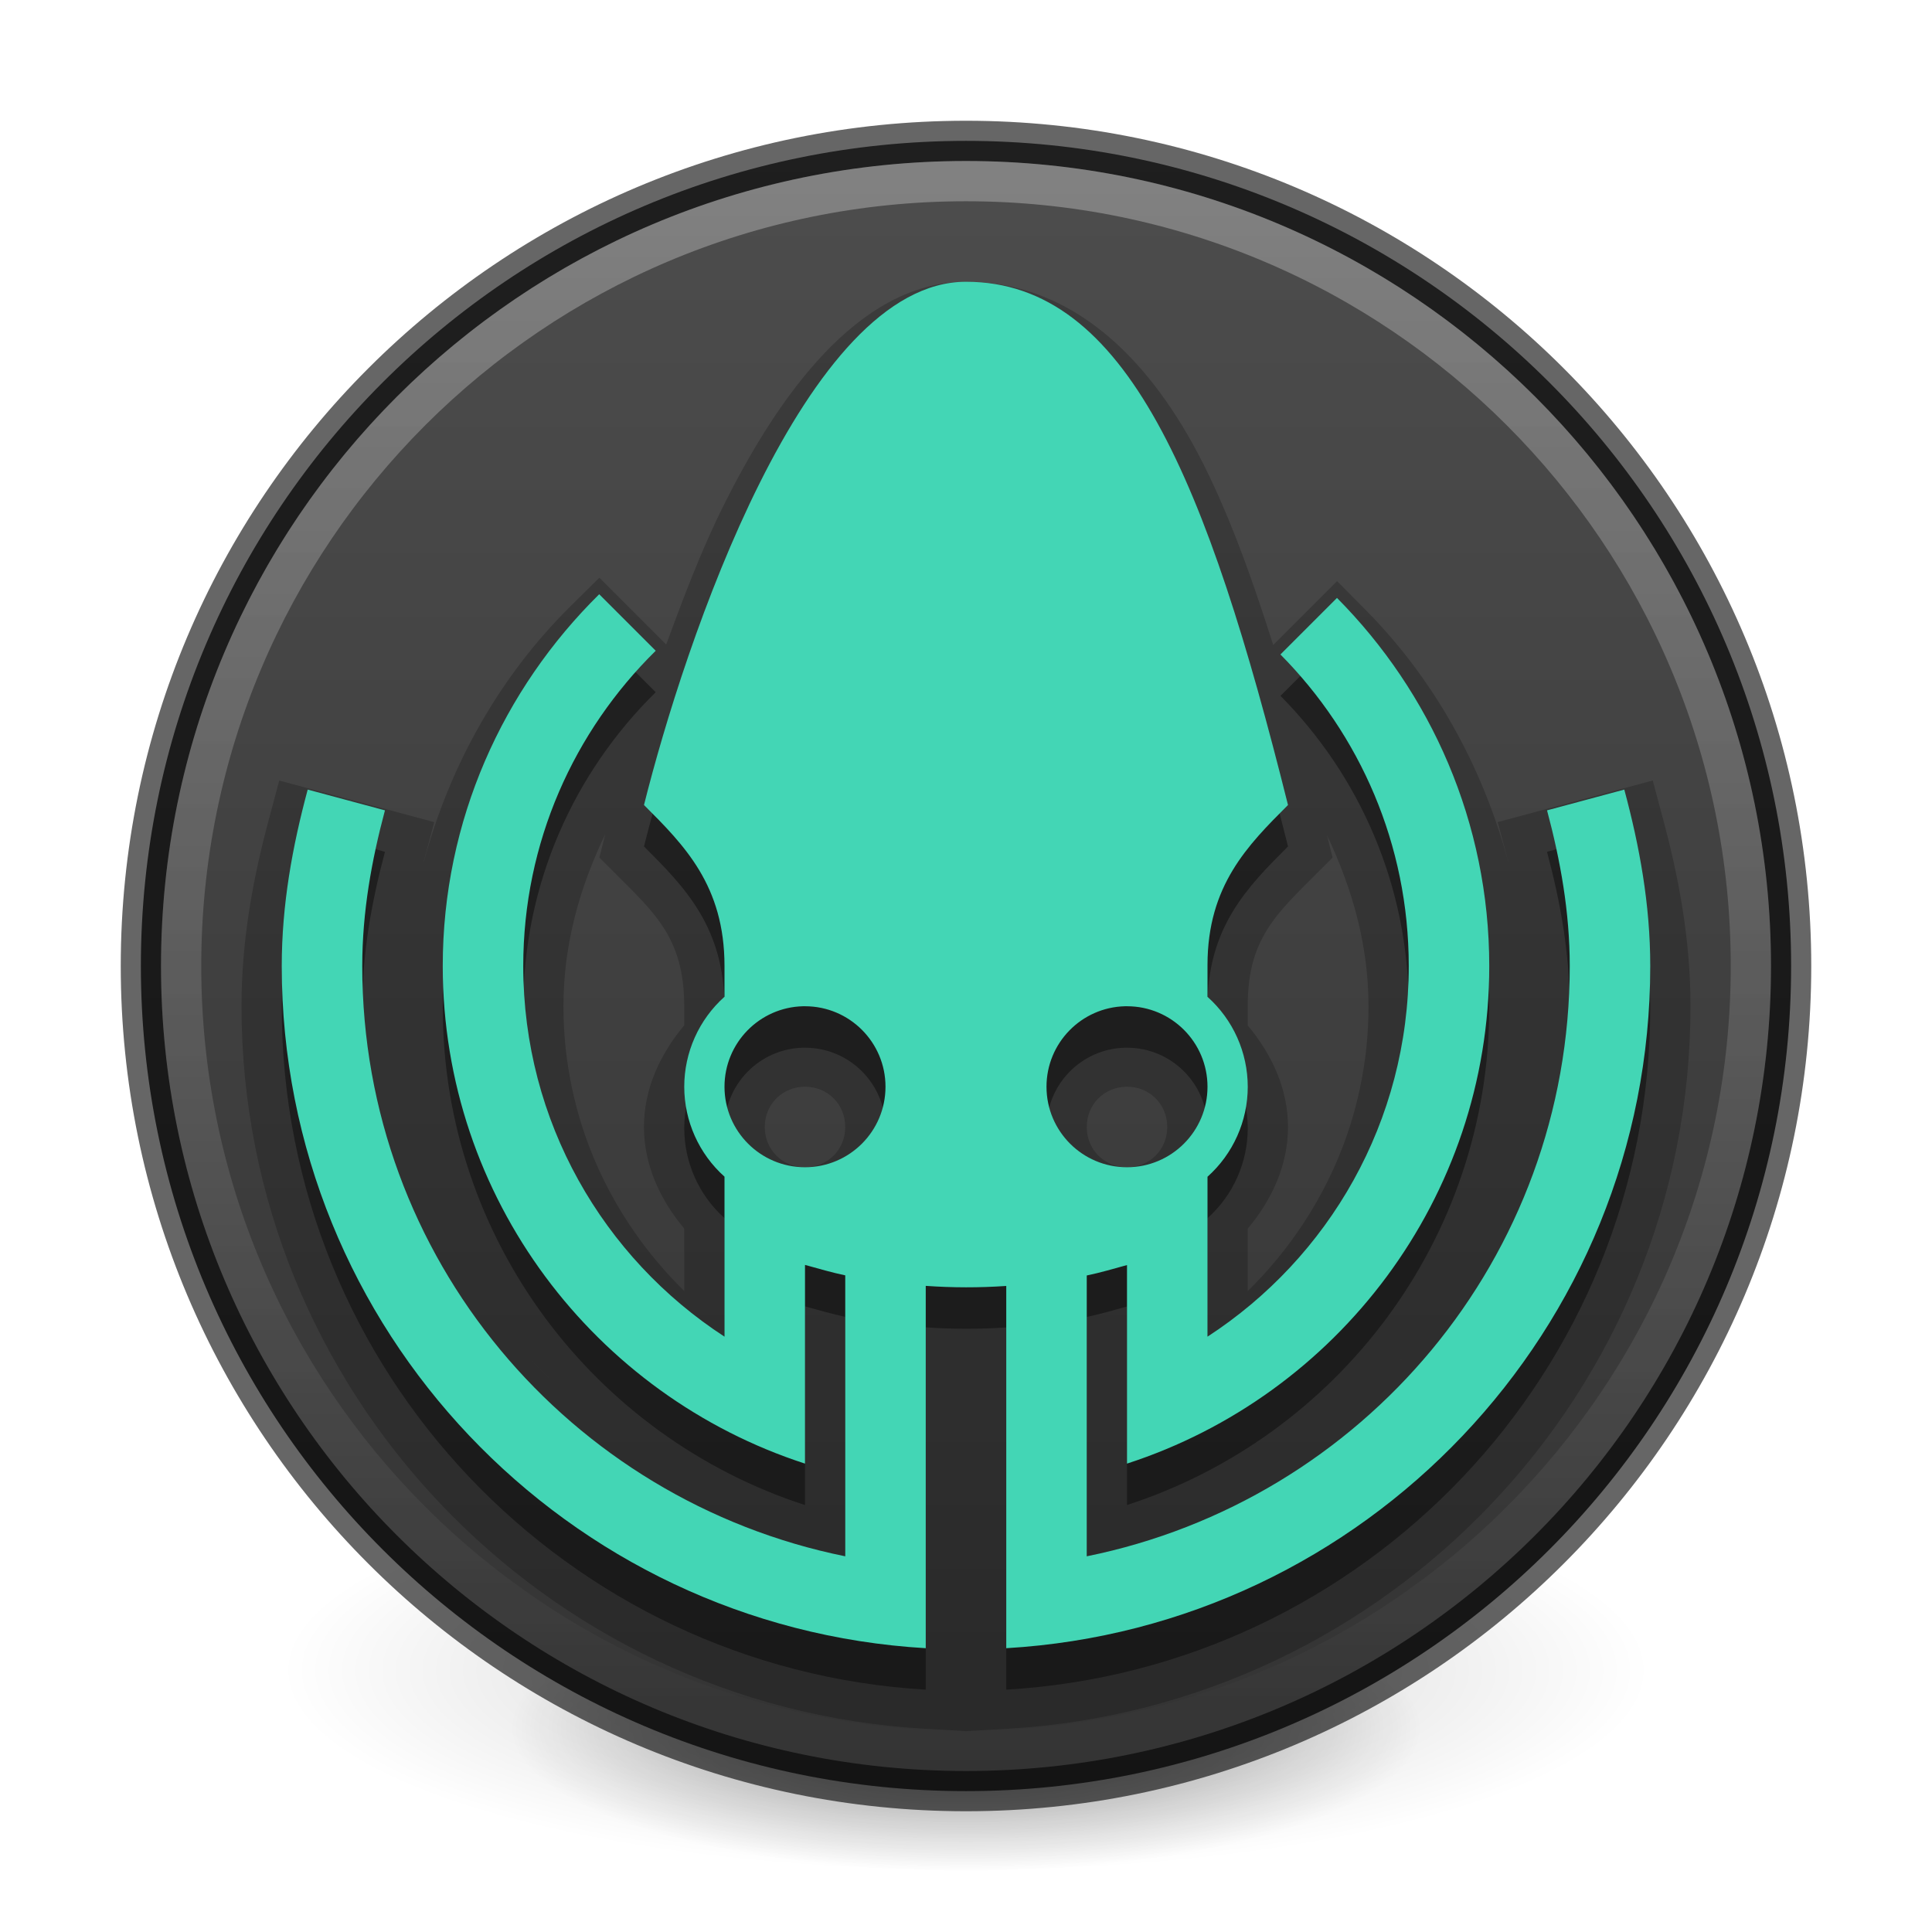
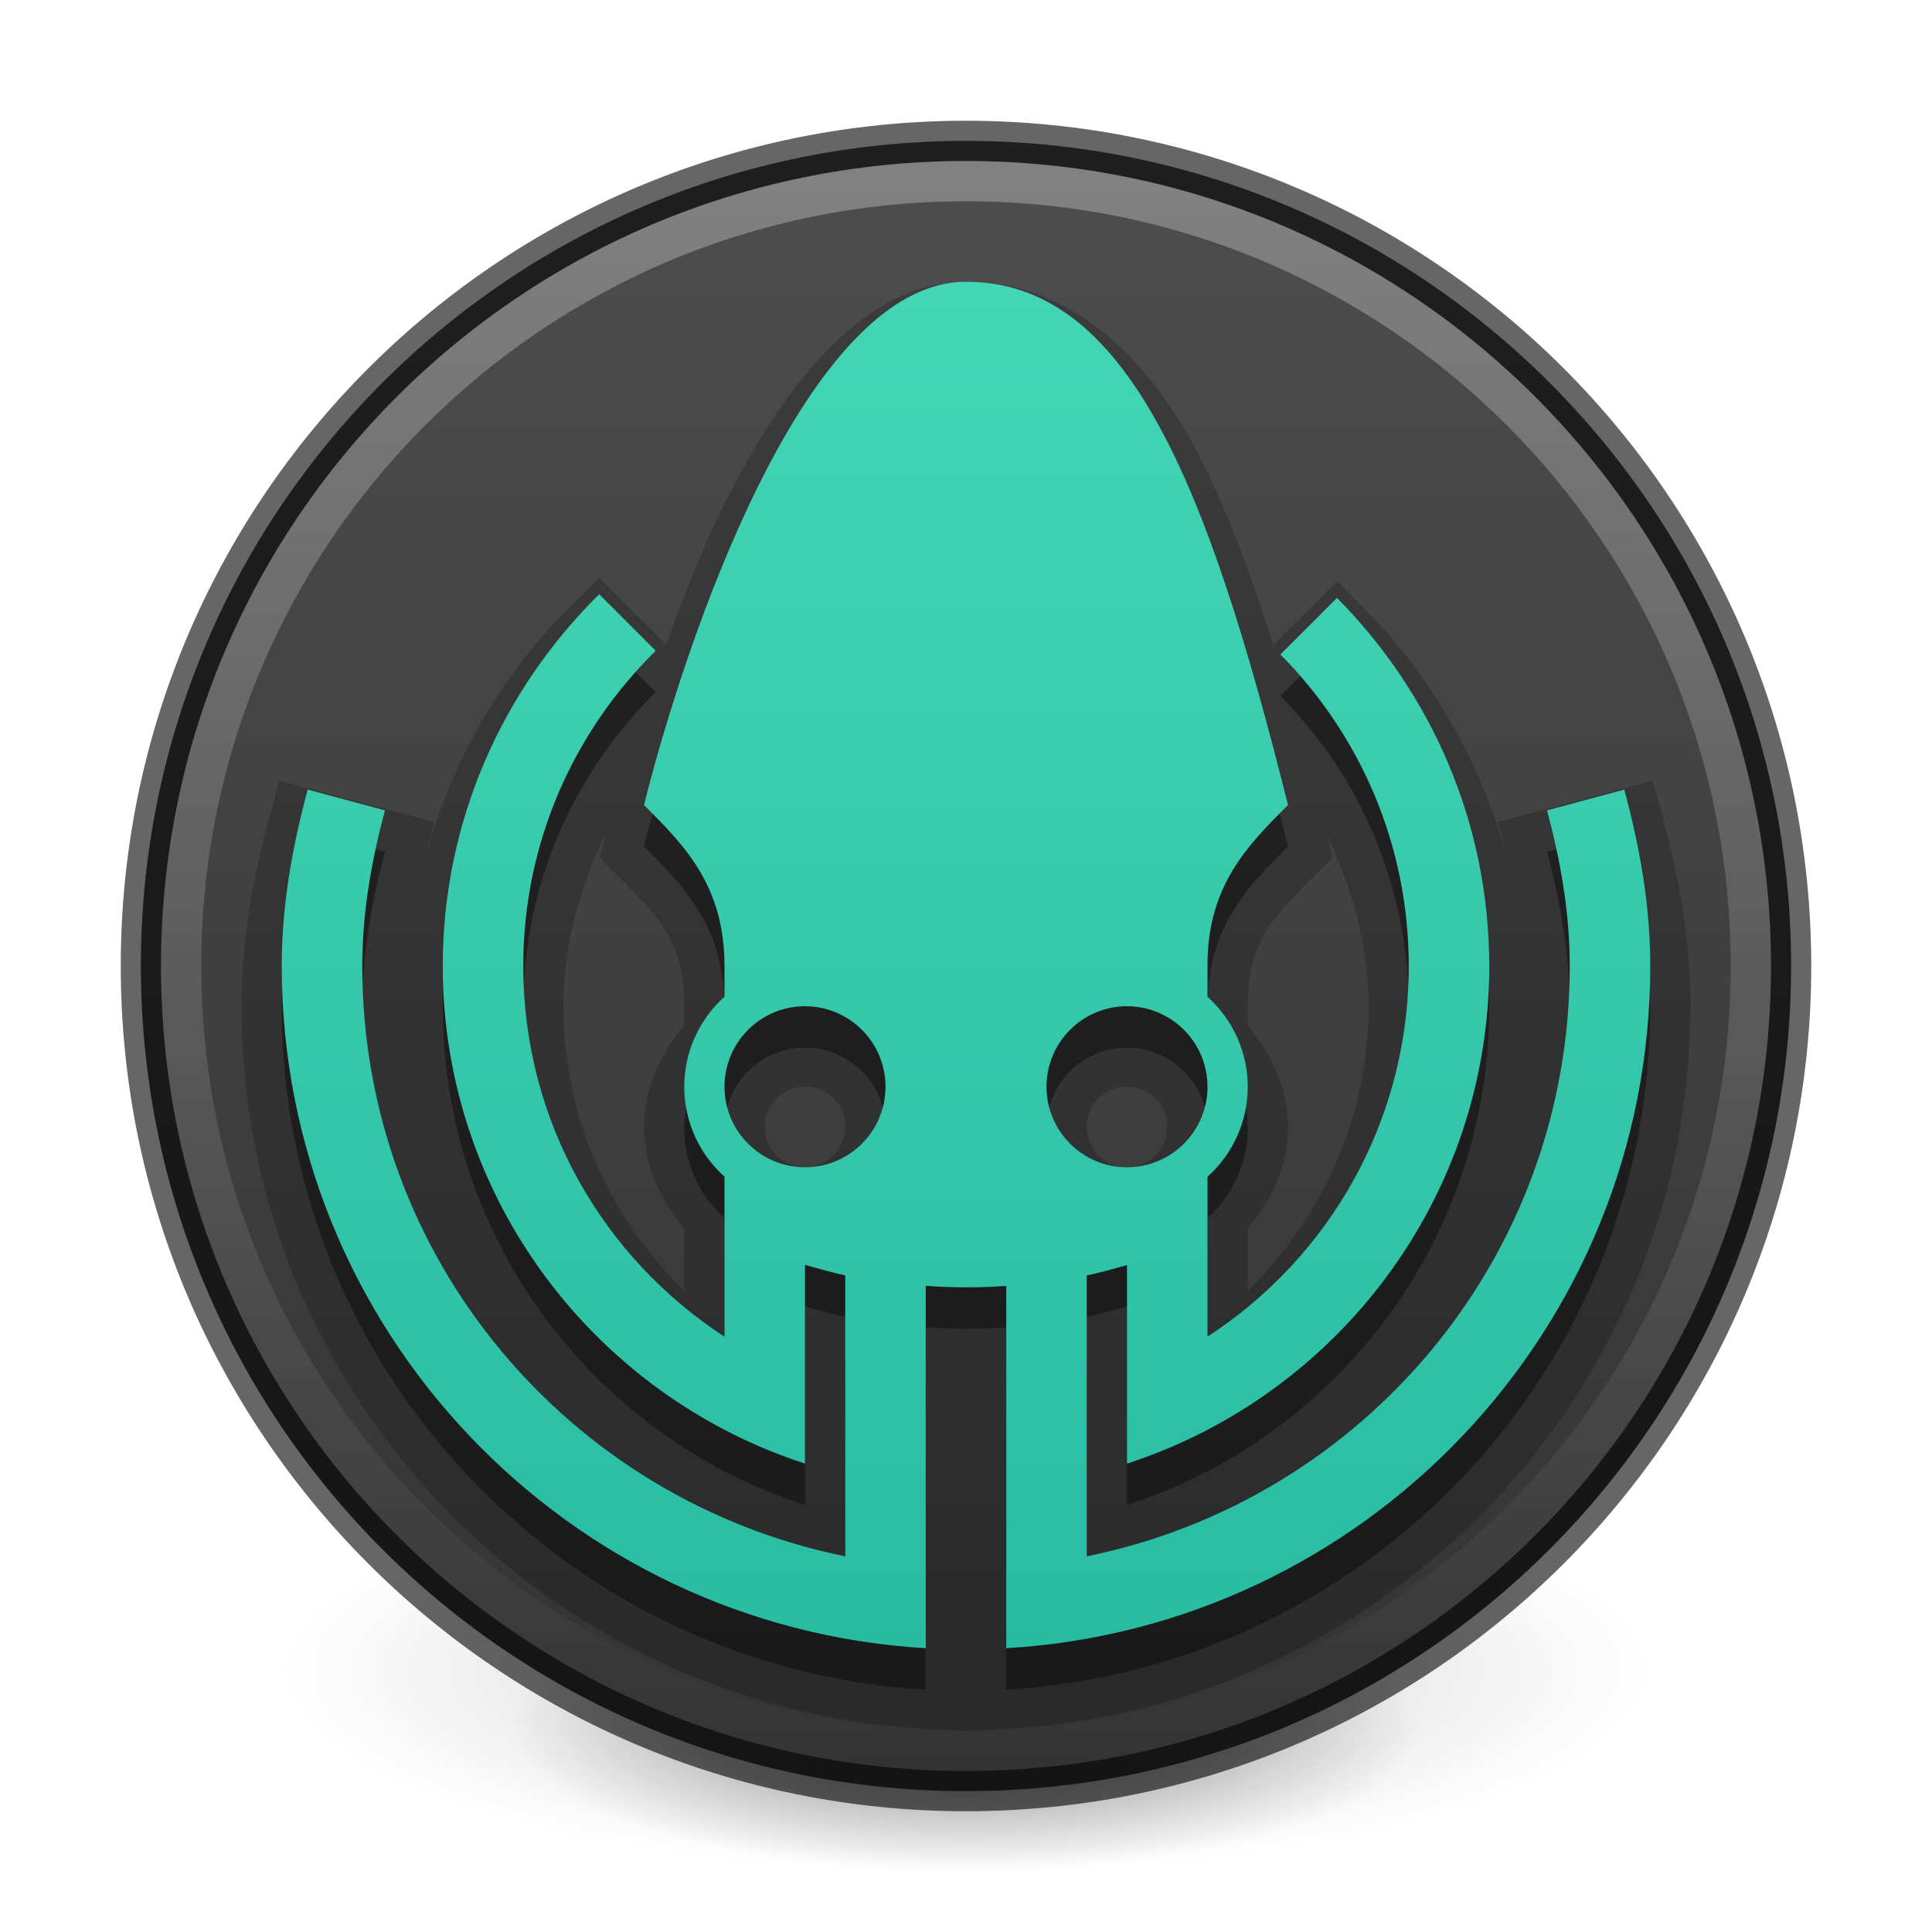
<svg xmlns="http://www.w3.org/2000/svg" xmlns:xlink="http://www.w3.org/1999/xlink" id="svg4951" height="48" width="48" version="1.1">
  <defs id="defs4953">
+     <linearGradient id="linearGradient866">
+       <stop style="stop-color:#43d6b5;stop-opacity:1;" offset="0" id="stop862" />
+       <stop style="stop-color:#28bca3;stop-opacity:1" offset="1" id="stop864" />
+     </linearGradient>
    <radialGradient id="radialGradient4448" gradientUnits="userSpaceOnUse" cy="-17.681" cx="14.892" gradientTransform="matrix(-1.4387 3.8089e-8 -2.8328e-8 -1.07 45.169 -14.596)" r="25.571">
      <stop id="stop3750-1-0-7-6-6-1-3-9-3" stop-color="#5f5f5f" offset="0" style="stop-color:#4d4d4d;stop-opacity:1" />
      <stop id="stop3756-1-6-2-6-6-1-96-6-0" stop-color="#343434" offset="1" style="stop-color:#333333;stop-opacity:1" />
    </radialGradient>
    <linearGradient id="linearGradient4450" y2="32.568" gradientUnits="userSpaceOnUse" x2="15.124" gradientTransform="matrix(0.7626156,0,0,0.7626156,12.40079,18.78869)" y1="-18.801" x1="15.124">
      <stop id="stop4413" stop-color="#fff" offset="0" />
      <stop id="stop4415" stop-color="#fff" stop-opacity="0" offset="1" />
    </linearGradient>
    <radialGradient xlink:href="#linearGradient3820-7-2" id="radialGradient3300-8" gradientUnits="userSpaceOnUse" gradientTransform="matrix(0.3823536,7.5555777e-8,-1.8372241e-8,0.1115198,-5.925427,36.33585)" cx="99.189" cy="185.297" fx="99.189" fy="185.297" r="62.769" />
    <linearGradient id="linearGradient3820-7-2">
      <stop id="stop3822-2-6" style="stop-color:#000000;stop-opacity:1" offset="0" />
      <stop id="stop3824-1-2" style="stop-color:#000000;stop-opacity:0" offset="1" />
    </linearGradient>
    <radialGradient xlink:href="#linearGradient3820-7-2" id="radialGradient4192-6" gradientUnits="userSpaceOnUse" gradientTransform="matrix(0.2549024,5.3967361e-8,-1.2248161e-8,0.07965545,6.716382,44.24067)" cx="99.189" cy="185.297" fx="99.189" fy="185.297" r="62.769" />
    <linearGradient xlink:href="#radialGradient4448" id="linearGradient856" x1="3.474" y1="24" x2="44.526" y2="24" gradientUnits="userSpaceOnUse" gradientTransform="matrix(0.9987334,0,0,0.9987334,0.03039938,-47.9696)" />
    <linearGradient id="linearGradient4450-6" y2="32.568" gradientUnits="userSpaceOnUse" x2="15.124" gradientTransform="matrix(0.76418,0,0,0.76418,69.72412,21.80483)" y1="-18.801" x1="15.124">
      <stop id="stop4413-1" stop-color="#fff" offset="0" />
      <stop id="stop4415-0" stop-color="#fff" stop-opacity="0" offset="1" />
    </linearGradient>
    <radialGradient id="radialGradient4448-3" gradientUnits="userSpaceOnUse" cy="-17.681" cx="14.892" gradientTransform="matrix(-1.4387,3.8089e-8,-2.8328e-8,-1.07,45.169,-14.596)" r="25.571">
      <stop id="stop3750-1-0-7-6-6-1-3-9-3-2" stop-color="#5f5f5f" offset="0" style="stop-color:#4d4d4d;stop-opacity:1" />
      <stop id="stop3756-1-6-2-6-6-1-96-6-0-0" stop-color="#343434" offset="1" style="stop-color:#333333;stop-opacity:1" />
    </radialGradient>
    <radialGradient xlink:href="#linearGradient3820-7-2" id="radialGradient3300-8-4" gradientUnits="userSpaceOnUse" gradientTransform="matrix(0.3823536,7.5555777e-8,-1.8372241e-8,0.1115198,-5.925427,36.33585)" cx="99.189" cy="185.297" fx="99.189" fy="185.297" r="62.769" />
    <radialGradient xlink:href="#linearGradient3820-7-2" id="radialGradient4192-6-0" gradientUnits="userSpaceOnUse" gradientTransform="matrix(0.2549024,5.3967361e-8,-1.2248161e-8,0.07965545,6.716382,44.24067)" cx="99.189" cy="185.297" fx="99.189" fy="185.297" r="62.769" />
+     <linearGradient xlink:href="#linearGradient866" id="linearGradient868" x1="24" y1="7" x2="24" y2="41" gradientUnits="userSpaceOnUse" />
  </defs>
  <g id="g4198-4" transform="matrix(0.7083333,0,0,0.7142827,1.333335,0.7845968)" style="stroke-width:1.406">
    <path d="m 56,57.002 a 24,6.999 0 1 1 -48,0 24,6.999 0 1 1 48,0 z" id="path3818-0-6" style="opacity:0.2;fill:url(#radialGradient3300-8);fill-opacity:1;stroke:none;stroke-width:1.406" />
    <path style="opacity:0.4;fill:url(#radialGradient4192-6);fill-opacity:1;stroke:none;stroke-width:1.406" id="path4190-2" d="m 48,59.002 a 16,4.999 0 1 1 -32,0 16,4.999 0 1 1 32,0 z" />
  </g>
  <circle id="path2985-6" cy="-24" cx="24" r="20.5" fill="url(#radialGradient4448)" style="fill:url(#linearGradient856);fill-opacity:1;stroke-width:1" transform="rotate(90)" />
  <circle id="path3755-9" opacity="0.6" stroke-width=".948" stroke="#242424" cy="24" cx="24" r="20.5" fill="none" style="stroke-width:1;stroke-miterlimit:4;stroke-dasharray:none;stroke:#000000;stroke-opacity:1" />
  <circle id="path3773-9" opacity="0.6" stroke-width="0.933" stroke-opacity="0.588" stroke="url(#linearGradient4450)" cy="24" cx="24" r="19.5" fill="none" style="stroke:url(#linearGradient4450);stroke-width:1;stroke-miterlimit:4;stroke-dasharray:none;opacity:0.5" />
  <path id="path910-5" style="color:#000000;font-style:normal;font-variant:normal;font-weight:normal;font-stretch:normal;font-size:medium;line-height:normal;font-family:sans-serif;font-variant-ligatures:normal;font-variant-position:normal;font-variant-caps:normal;font-variant-numeric:normal;font-variant-alternates:normal;font-variant-east-asian:normal;font-feature-settings:normal;font-variation-settings:normal;text-indent:0;text-align:start;text-decoration:none;text-decoration-line:none;text-decoration-style:solid;text-decoration-color:#000000;letter-spacing:normal;word-spacing:normal;text-transform:none;writing-mode:lr-tb;direction:ltr;text-orientation:mixed;dominant-baseline:auto;baseline-shift:baseline;text-anchor:start;white-space:normal;shape-padding:0;shape-margin:0;inline-size:0;clip-rule:nonzero;display:inline;overflow:visible;visibility:visible;opacity:0.2;isolation:auto;mix-blend-mode:normal;color-interpolation:sRGB;color-interpolation-filters:linearRGB;solid-color:#000000;solid-opacity:1;vector-effect:none;fill:#000000;fill-opacity:1;fill-rule:evenodd;stroke:none;stroke-width:2;stroke-linecap:square;stroke-linejoin:miter;stroke-miterlimit:4;stroke-dasharray:none;stroke-dashoffset:0;stroke-opacity:1;color-rendering:auto;image-rendering:auto;shape-rendering:auto;text-rendering:auto;enable-background:accumulate;stop-color:#000000;stop-opacity:1" d="m 24,7 c -1.375,0 -2.556,0.761 -3.523,1.781 -0.967,1.02 -1.781,2.342 -2.496,3.771 -0.562,1.124 -1.003,2.305 -1.43,3.461 l -1.66,-1.66 -0.707,0.699 c -1.748,1.725 -3,3.926 -3.656,6.369 0.003,-0.01 0.001,-0.021 0.004,-0.031 L 10.789,20.426 6.938,19.393 6.68,20.357 C 6.287,21.817 6,23.358 6,25 6,34.562 13.512,42.395 22.941,42.947 L 24,43.01 l 1.059,-0.062 C 34.488,42.395 42,34.562 42,25 42,23.358 41.713,21.817 41.32,20.357 l -0.258,-0.965 -3.852,1.033 0.258,0.965 c 0.002,0.006 4.22e-4,0.012 0.002,0.018 -0.643,-2.389 -1.853,-4.552 -3.545,-6.258 L 33.219,14.438 31.633,16.025 C 31.027,14.11 30.385,12.382 29.625,11.014 28.286,8.604 26.417,7 24,7 Z m -8.963,13.73 c -0.002,0.007 -0.006,0.02 -0.008,0.027 l -0.137,0.549 0.4,0.4 c 1,1 1.707,1.626 1.707,3.293 v 0.475 c -0.6,0.716 -1,1.58 -1,2.525 5.33e-4,0.944 0.401,1.809 1,2.523 v 1.23 0.322 c -1.836,-1.806 -3,-4.281 -3,-7.076 0,-1.55 0.411,-2.968 1.037,-4.27 z m 17.934,0.027 C 33.588,22.054 34,23.461 34,25 c 0,2.795 -1.164,5.27 -3,7.076 V 31.754 30.525 C 31.6,29.81 32,28.945 32,28 31.999,27.056 31.599,26.191 31,25.477 v -0.502 c 0,-1.636 0.707,-2.268 1.707,-3.268 l 0.4,-0.4 z m -12.994,6.242 c 0.004,3e-6 0.008,-4.6e-5 0.012,0 h 0.006 H 20 c 0.564,0 1,0.436 1,1 0,0.564 -0.436,1 -1,1 -0.564,0 -1,-0.436 -1,-1 -1.65e-4,-0.554 0.423,-0.986 0.977,-1 z m 8,0 c 0.004,3e-6 0.008,-4.6e-5 0.012,0 h 0.006 H 28 c 0.564,0 1,0.436 1,1 0,0.564 -0.436,1 -1,1 -0.564,0 -1,-0.436 -1,-1 -1.65e-4,-0.554 0.423,-0.986 0.977,-1 z m -14.967,6.57 c 0.188,0.24 0.404,0.455 0.627,0.662 0,0 -0.002,0 -0.002,0 -0.222,-0.207 -0.435,-0.42 -0.625,-0.662 z m 21.98,0 c -0.19,0.242 -0.405,0.456 -0.627,0.662 0.223,-0.207 0.439,-0.422 0.627,-0.662 z" />
  <path id="path1045" style="color:#000000;font-style:normal;font-variant:normal;font-weight:normal;font-stretch:normal;font-size:medium;line-height:normal;font-family:sans-serif;font-variant-ligatures:normal;font-variant-position:normal;font-variant-caps:normal;font-variant-numeric:normal;font-variant-alternates:normal;font-variant-east-asian:normal;font-feature-settings:normal;font-variation-settings:normal;text-indent:0;text-align:start;text-decoration:none;text-decoration-line:none;text-decoration-style:solid;text-decoration-color:#000000;letter-spacing:normal;word-spacing:normal;text-transform:none;writing-mode:lr-tb;direction:ltr;text-orientation:mixed;dominant-baseline:auto;baseline-shift:baseline;text-anchor:start;white-space:normal;shape-padding:0;shape-margin:0;inline-size:0;clip-rule:nonzero;display:inline;overflow:visible;visibility:visible;opacity:0.4;isolation:auto;mix-blend-mode:normal;color-interpolation:sRGB;color-interpolation-filters:linearRGB;solid-color:#000000;solid-opacity:1;vector-effect:none;fill:#000000;fill-opacity:1;fill-rule:evenodd;stroke:none;stroke-width:2;stroke-linecap:square;stroke-linejoin:miter;stroke-miterlimit:4;stroke-dasharray:none;stroke-dashoffset:0;stroke-opacity:1;color-rendering:auto;image-rendering:auto;shape-rendering:auto;text-rendering:auto;enable-background:accumulate;stop-color:#000000;stop-opacity:1" d="m 24,8.03 c -4,0 -7,9 -8,13 1,1 2,2 2,4 v 0.764 a 3,3 0 0 0 -1,2.236 3,3 0 0 0 1,2.234 v 1.52 2.455 c -3.01,-1.958 -5,-5.341 -5,-9.209 0,-3.076 1.265,-5.838 3.291,-7.832 L 14.887,15.794 C 12.496,18.153 11,21.414 11,25.03 c 0,5.772 3.784,10.671 9,12.363 v -2.121 -2.816 c 0.334,0.092 0.666,0.19 1,0.26 v 6.98 C 14.15,38.308 9,32.295 9,25.03 9,23.684 9.233,22.404 9.564,21.163 L 7.645,20.647 C 7.266,22.055 7,23.505 7,25.03 c 0,9.039 7.09,16.428 16,16.949 v -2 -7.002 c 0.666,0.047 1.332,0.048 2,0.002 v 7.297 1.703 c 8.91,-0.522 16,-7.91 16,-16.949 0,-1.525 -0.266,-2.976 -0.645,-4.383 l -1.92,0.516 C 38.767,22.404 39,23.684 39,25.03 39,32.295 33.85,38.308 27,39.696 v -6.977 c 0.333,-0.069 0.666,-0.167 1,-0.26 v 3.57 1.363 c 5.216,-1.692 9,-6.591 9,-12.363 0,-3.565 -1.451,-6.794 -3.783,-9.145 l -1.404,1.404 C 33.78,19.276 35,22.006 35,25.03 c 0,3.868 -1.99,7.251 -5,9.209 v -2.455 -1.518 a 3,3 0 0 0 1,-2.236 3,3 0 0 0 -1,-2.234 v -0.791 c 0,-1.974 1,-2.975 2,-3.975 -2,-8 -4,-13 -8,-13 z m -4.049,18 a 2,2 0 0 1 0.049,0 2,2 0 0 1 2,2 2,2 0 0 1 -2,2 2,2 0 0 1 -2,-2 2,2 0 0 1 1.951,-2 z m 8,0 a 2,2 0 0 1 0.049,0 2,2 0 0 1 2,2 2,2 0 0 1 -2,2 2,2 0 0 1 -2,-2 2,2 0 0 1 1.951,-2 z" />
-   <path id="path910" style="color:#000000;font-style:normal;font-variant:normal;font-weight:normal;font-stretch:normal;font-size:medium;line-height:normal;font-family:sans-serif;font-variant-ligatures:normal;font-variant-position:normal;font-variant-caps:normal;font-variant-numeric:normal;font-variant-alternates:normal;font-variant-east-asian:normal;font-feature-settings:normal;font-variation-settings:normal;text-indent:0;text-align:start;text-decoration:none;text-decoration-line:none;text-decoration-style:solid;text-decoration-color:#000000;letter-spacing:normal;word-spacing:normal;text-transform:none;writing-mode:lr-tb;direction:ltr;text-orientation:mixed;dominant-baseline:auto;baseline-shift:baseline;text-anchor:start;white-space:normal;shape-padding:0;shape-margin:0;inline-size:0;clip-rule:nonzero;display:inline;overflow:visible;visibility:visible;opacity:1;isolation:auto;mix-blend-mode:normal;color-interpolation:sRGB;color-interpolation-filters:linearRGB;solid-color:#000000;solid-opacity:1;vector-effect:none;fill:#43d6b5;fill-opacity:1;fill-rule:evenodd;stroke:none;stroke-width:2;stroke-linecap:square;stroke-linejoin:miter;stroke-miterlimit:4;stroke-dasharray:none;stroke-dashoffset:0;stroke-opacity:1;color-rendering:auto;image-rendering:auto;shape-rendering:auto;text-rendering:auto;enable-background:accumulate;stop-color:#000000;stop-opacity:1" d="M 24 7 C 20 7 17 16 16 20 C 17 21 18 22 18 24 L 18 24.764 A 3 3 0 0 0 17 27 A 3 3 0 0 0 18 29.234 L 18 30.754 L 18 33.209 C 14.99 31.251 13 27.868 13 24 C 13 20.924 14.265 18.162 16.291 16.168 L 14.887 14.764 C 12.496 17.123 11 20.384 11 24 C 11 29.772 14.784 34.671 20 36.363 L 20 34.242 L 20 31.426 C 20.334 31.518 20.666 31.616 21 31.686 L 21 38.666 C 14.15 37.278 9 31.265 9 24 C 9 22.654 9.233 21.373 9.564 20.133 L 7.645 19.617 C 7.266 21.024 7 22.475 7 24 C 7 33.039 14.09 40.428 23 40.949 L 23 38.949 L 23 31.947 C 23.666 31.994 24.332 31.995 25 31.949 L 25 39.246 L 25 40.949 C 33.91 40.427 41 33.039 41 24 C 41 22.475 40.734 21.024 40.355 19.617 L 38.436 20.133 C 38.767 21.373 39 22.654 39 24 C 39 31.265 33.85 37.278 27 38.666 L 27 31.689 C 27.333 31.62 27.666 31.522 28 31.43 L 28 35 L 28 36.363 C 33.216 34.671 37 29.772 37 24 C 37 20.435 35.549 17.206 33.217 14.855 L 31.812 16.26 C 33.78 18.246 35 20.975 35 24 C 35 27.868 33.01 31.251 30 33.209 L 30 30.754 L 30 29.236 A 3 3 0 0 0 31 27 A 3 3 0 0 0 30 24.766 L 30 23.975 C 30 22.001 31 21 32 20 C 30 12 28 7 24 7 z M 19.951 25 A 2 2 0 0 1 20 25 A 2 2 0 0 1 22 27 A 2 2 0 0 1 20 29 A 2 2 0 0 1 18 27 A 2 2 0 0 1 19.951 25 z M 27.951 25 A 2 2 0 0 1 28 25 A 2 2 0 0 1 30 27 A 2 2 0 0 1 28 29 A 2 2 0 0 1 26 27 A 2 2 0 0 1 27.951 25 z " />
+   <path id="path910" style="color:#000000;font-style:normal;font-variant:normal;font-weight:normal;font-stretch:normal;font-size:medium;line-height:normal;font-family:sans-serif;font-variant-ligatures:normal;font-variant-position:normal;font-variant-caps:normal;font-variant-numeric:normal;font-variant-alternates:normal;font-variant-east-asian:normal;font-feature-settings:normal;font-variation-settings:normal;text-indent:0;text-align:start;text-decoration:none;text-decoration-line:none;text-decoration-style:solid;text-decoration-color:#000000;letter-spacing:normal;word-spacing:normal;text-transform:none;writing-mode:lr-tb;direction:ltr;text-orientation:mixed;dominant-baseline:auto;baseline-shift:baseline;text-anchor:start;white-space:normal;shape-padding:0;shape-margin:0;inline-size:0;clip-rule:nonzero;display:inline;overflow:visible;visibility:visible;opacity:1;isolation:auto;mix-blend-mode:normal;color-interpolation:sRGB;color-interpolation-filters:linearRGB;solid-color:#000000;solid-opacity:1;vector-effect:none;fill:url(#linearGradient868);fill-opacity:1;fill-rule:evenodd;stroke:none;stroke-width:2;stroke-linecap:square;stroke-linejoin:miter;stroke-miterlimit:4;stroke-dasharray:none;stroke-dashoffset:0;stroke-opacity:1;color-rendering:auto;image-rendering:auto;shape-rendering:auto;text-rendering:auto;enable-background:accumulate;stop-color:#000000;stop-opacity:1" d="M 24 7 C 20 7 17 16 16 20 C 17 21 18 22 18 24 L 18 24.764 A 3 3 0 0 0 17 27 A 3 3 0 0 0 18 29.234 L 18 30.754 L 18 33.209 C 14.99 31.251 13 27.868 13 24 C 13 20.924 14.265 18.162 16.291 16.168 L 14.887 14.764 C 12.496 17.123 11 20.384 11 24 C 11 29.772 14.784 34.671 20 36.363 L 20 34.242 L 20 31.426 C 20.334 31.518 20.666 31.616 21 31.686 L 21 38.666 C 14.15 37.278 9 31.265 9 24 C 9 22.654 9.233 21.373 9.564 20.133 L 7.645 19.617 C 7.266 21.024 7 22.475 7 24 C 7 33.039 14.09 40.428 23 40.949 L 23 38.949 L 23 31.947 C 23.666 31.994 24.332 31.995 25 31.949 L 25 39.246 L 25 40.949 C 33.91 40.427 41 33.039 41 24 C 41 22.475 40.734 21.024 40.355 19.617 L 38.436 20.133 C 38.767 21.373 39 22.654 39 24 C 39 31.265 33.85 37.278 27 38.666 L 27 31.689 C 27.333 31.62 27.666 31.522 28 31.43 L 28 35 L 28 36.363 C 33.216 34.671 37 29.772 37 24 C 37 20.435 35.549 17.206 33.217 14.855 L 31.812 16.26 C 33.78 18.246 35 20.975 35 24 C 35 27.868 33.01 31.251 30 33.209 L 30 30.754 L 30 29.236 A 3 3 0 0 0 31 27 A 3 3 0 0 0 30 24.766 L 30 23.975 C 30 22.001 31 21 32 20 C 30 12 28 7 24 7 z M 19.951 25 A 2 2 0 0 1 20 25 A 2 2 0 0 1 22 27 A 2 2 0 0 1 20 29 A 2 2 0 0 1 18 27 A 2 2 0 0 1 19.951 25 z M 27.951 25 A 2 2 0 0 1 28 25 A 2 2 0 0 1 30 27 A 2 2 0 0 1 28 29 A 2 2 0 0 1 26 27 A 2 2 0 0 1 27.951 25 z " />
</svg>
